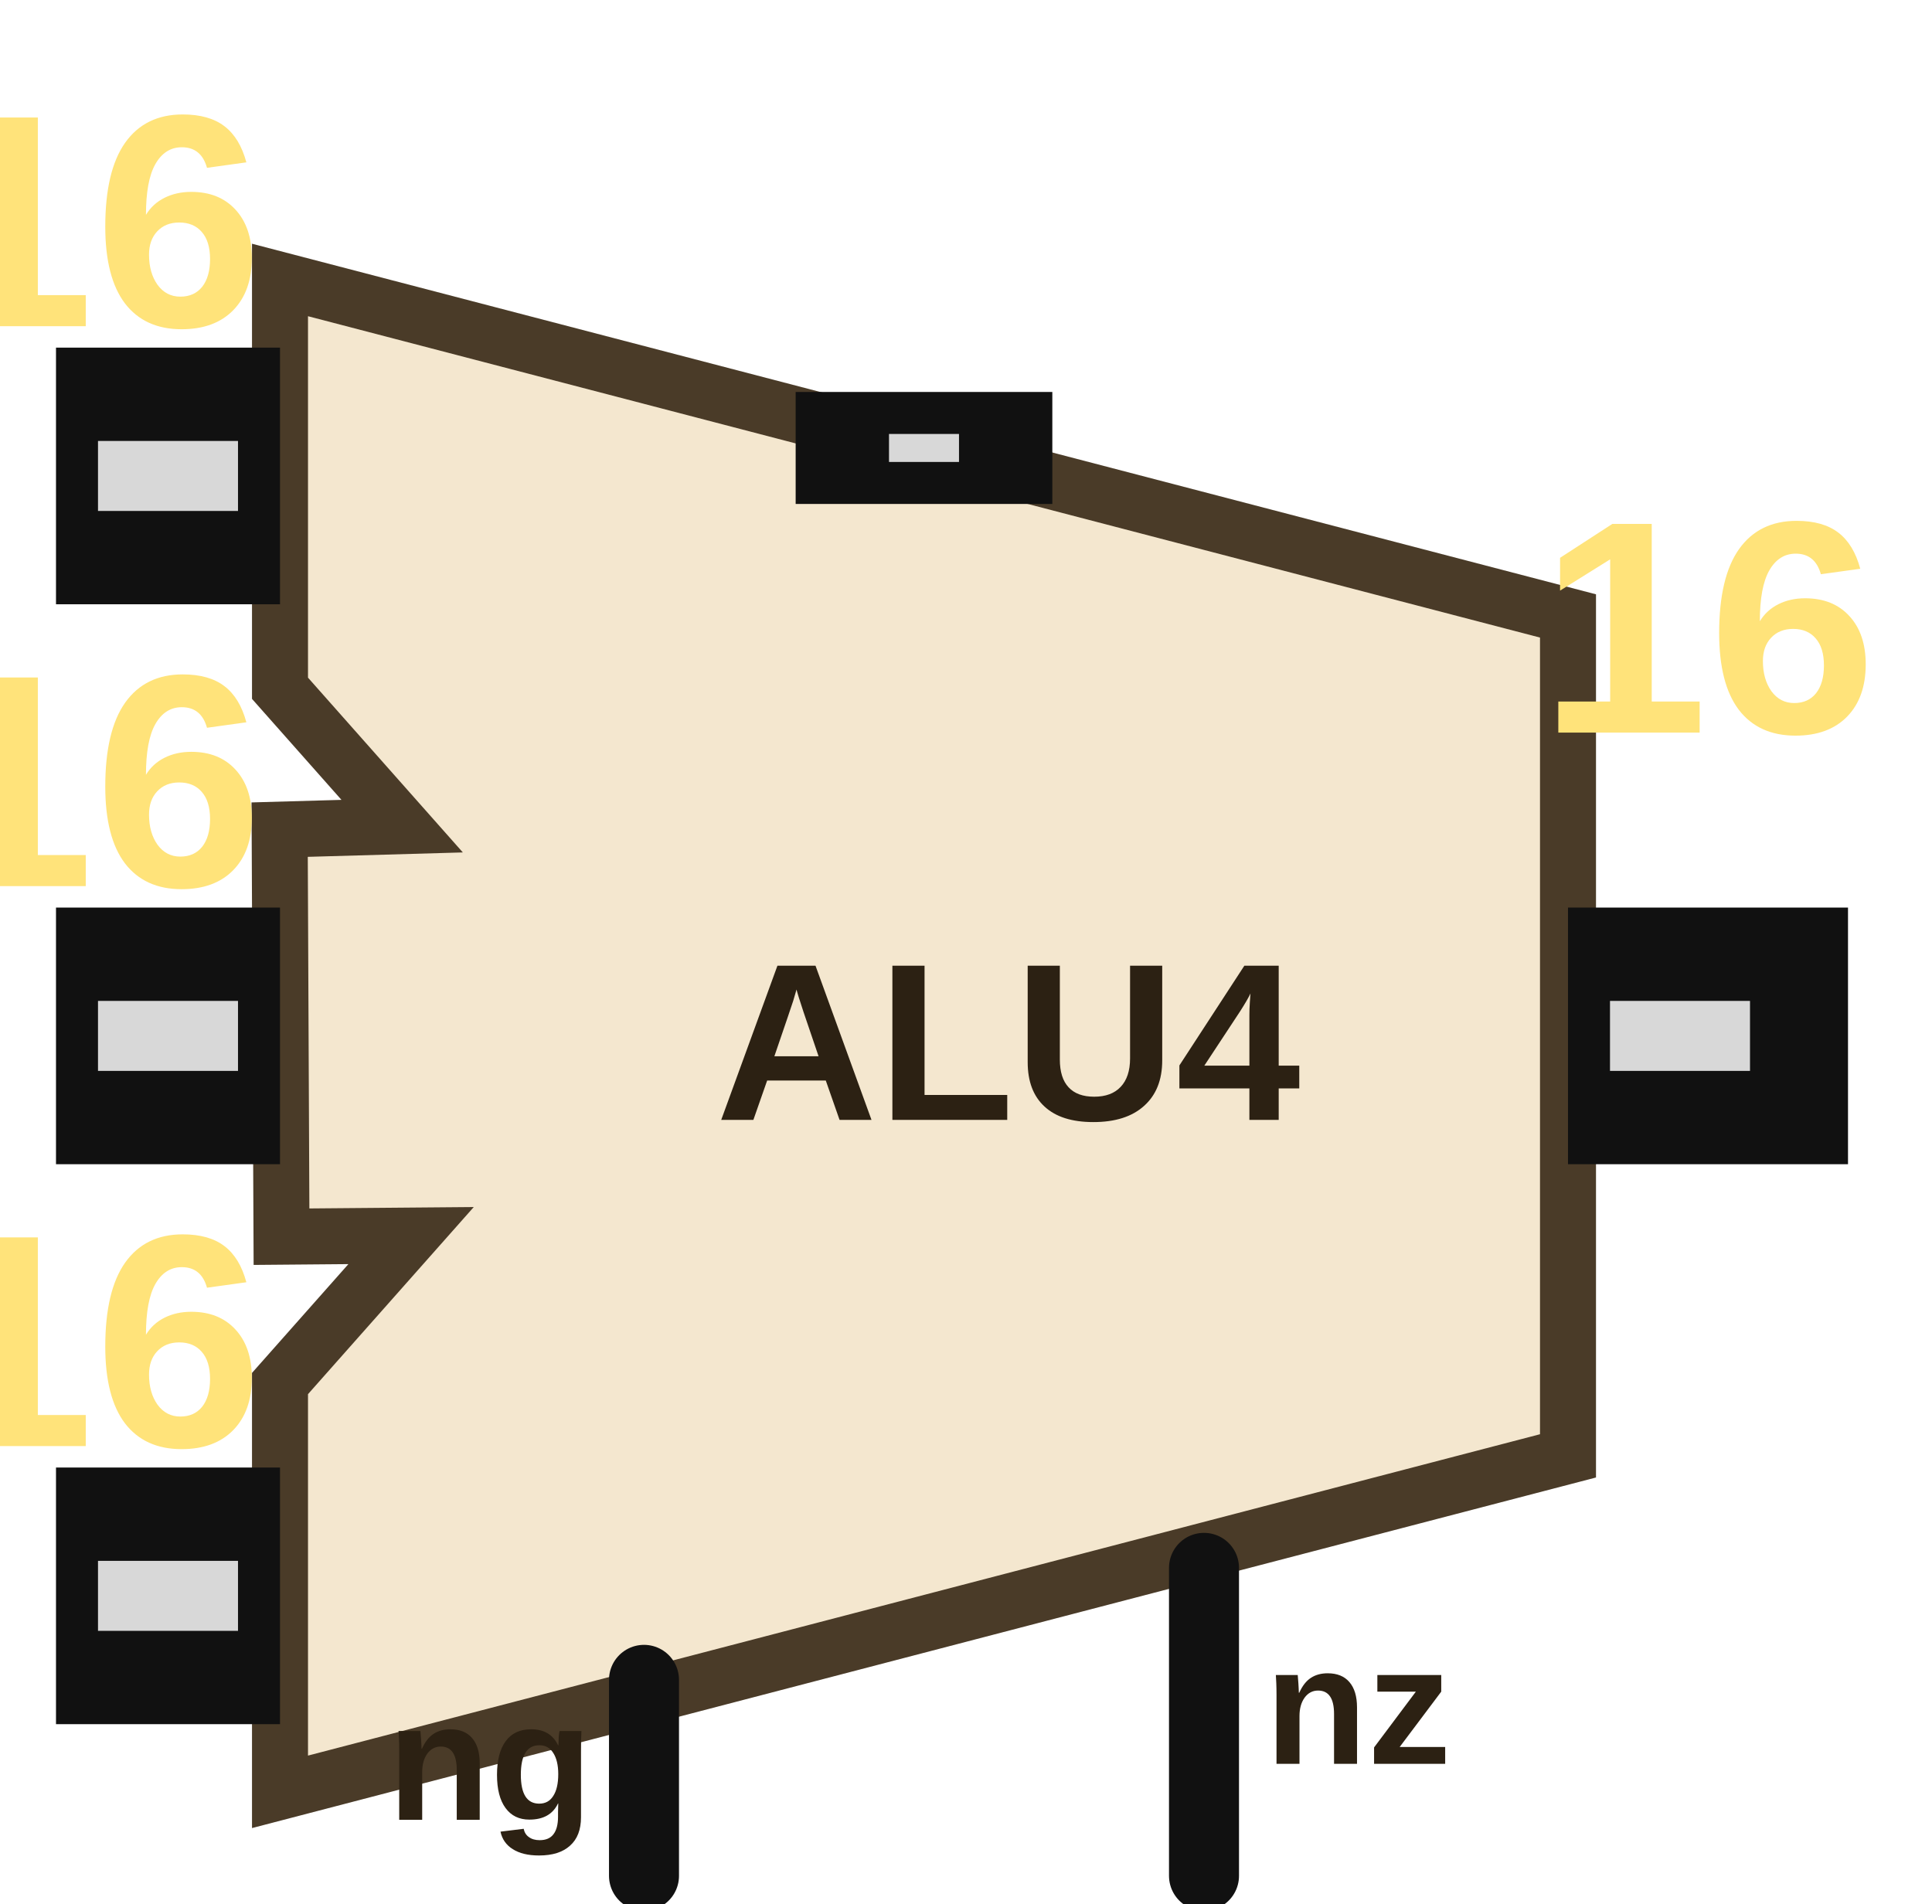
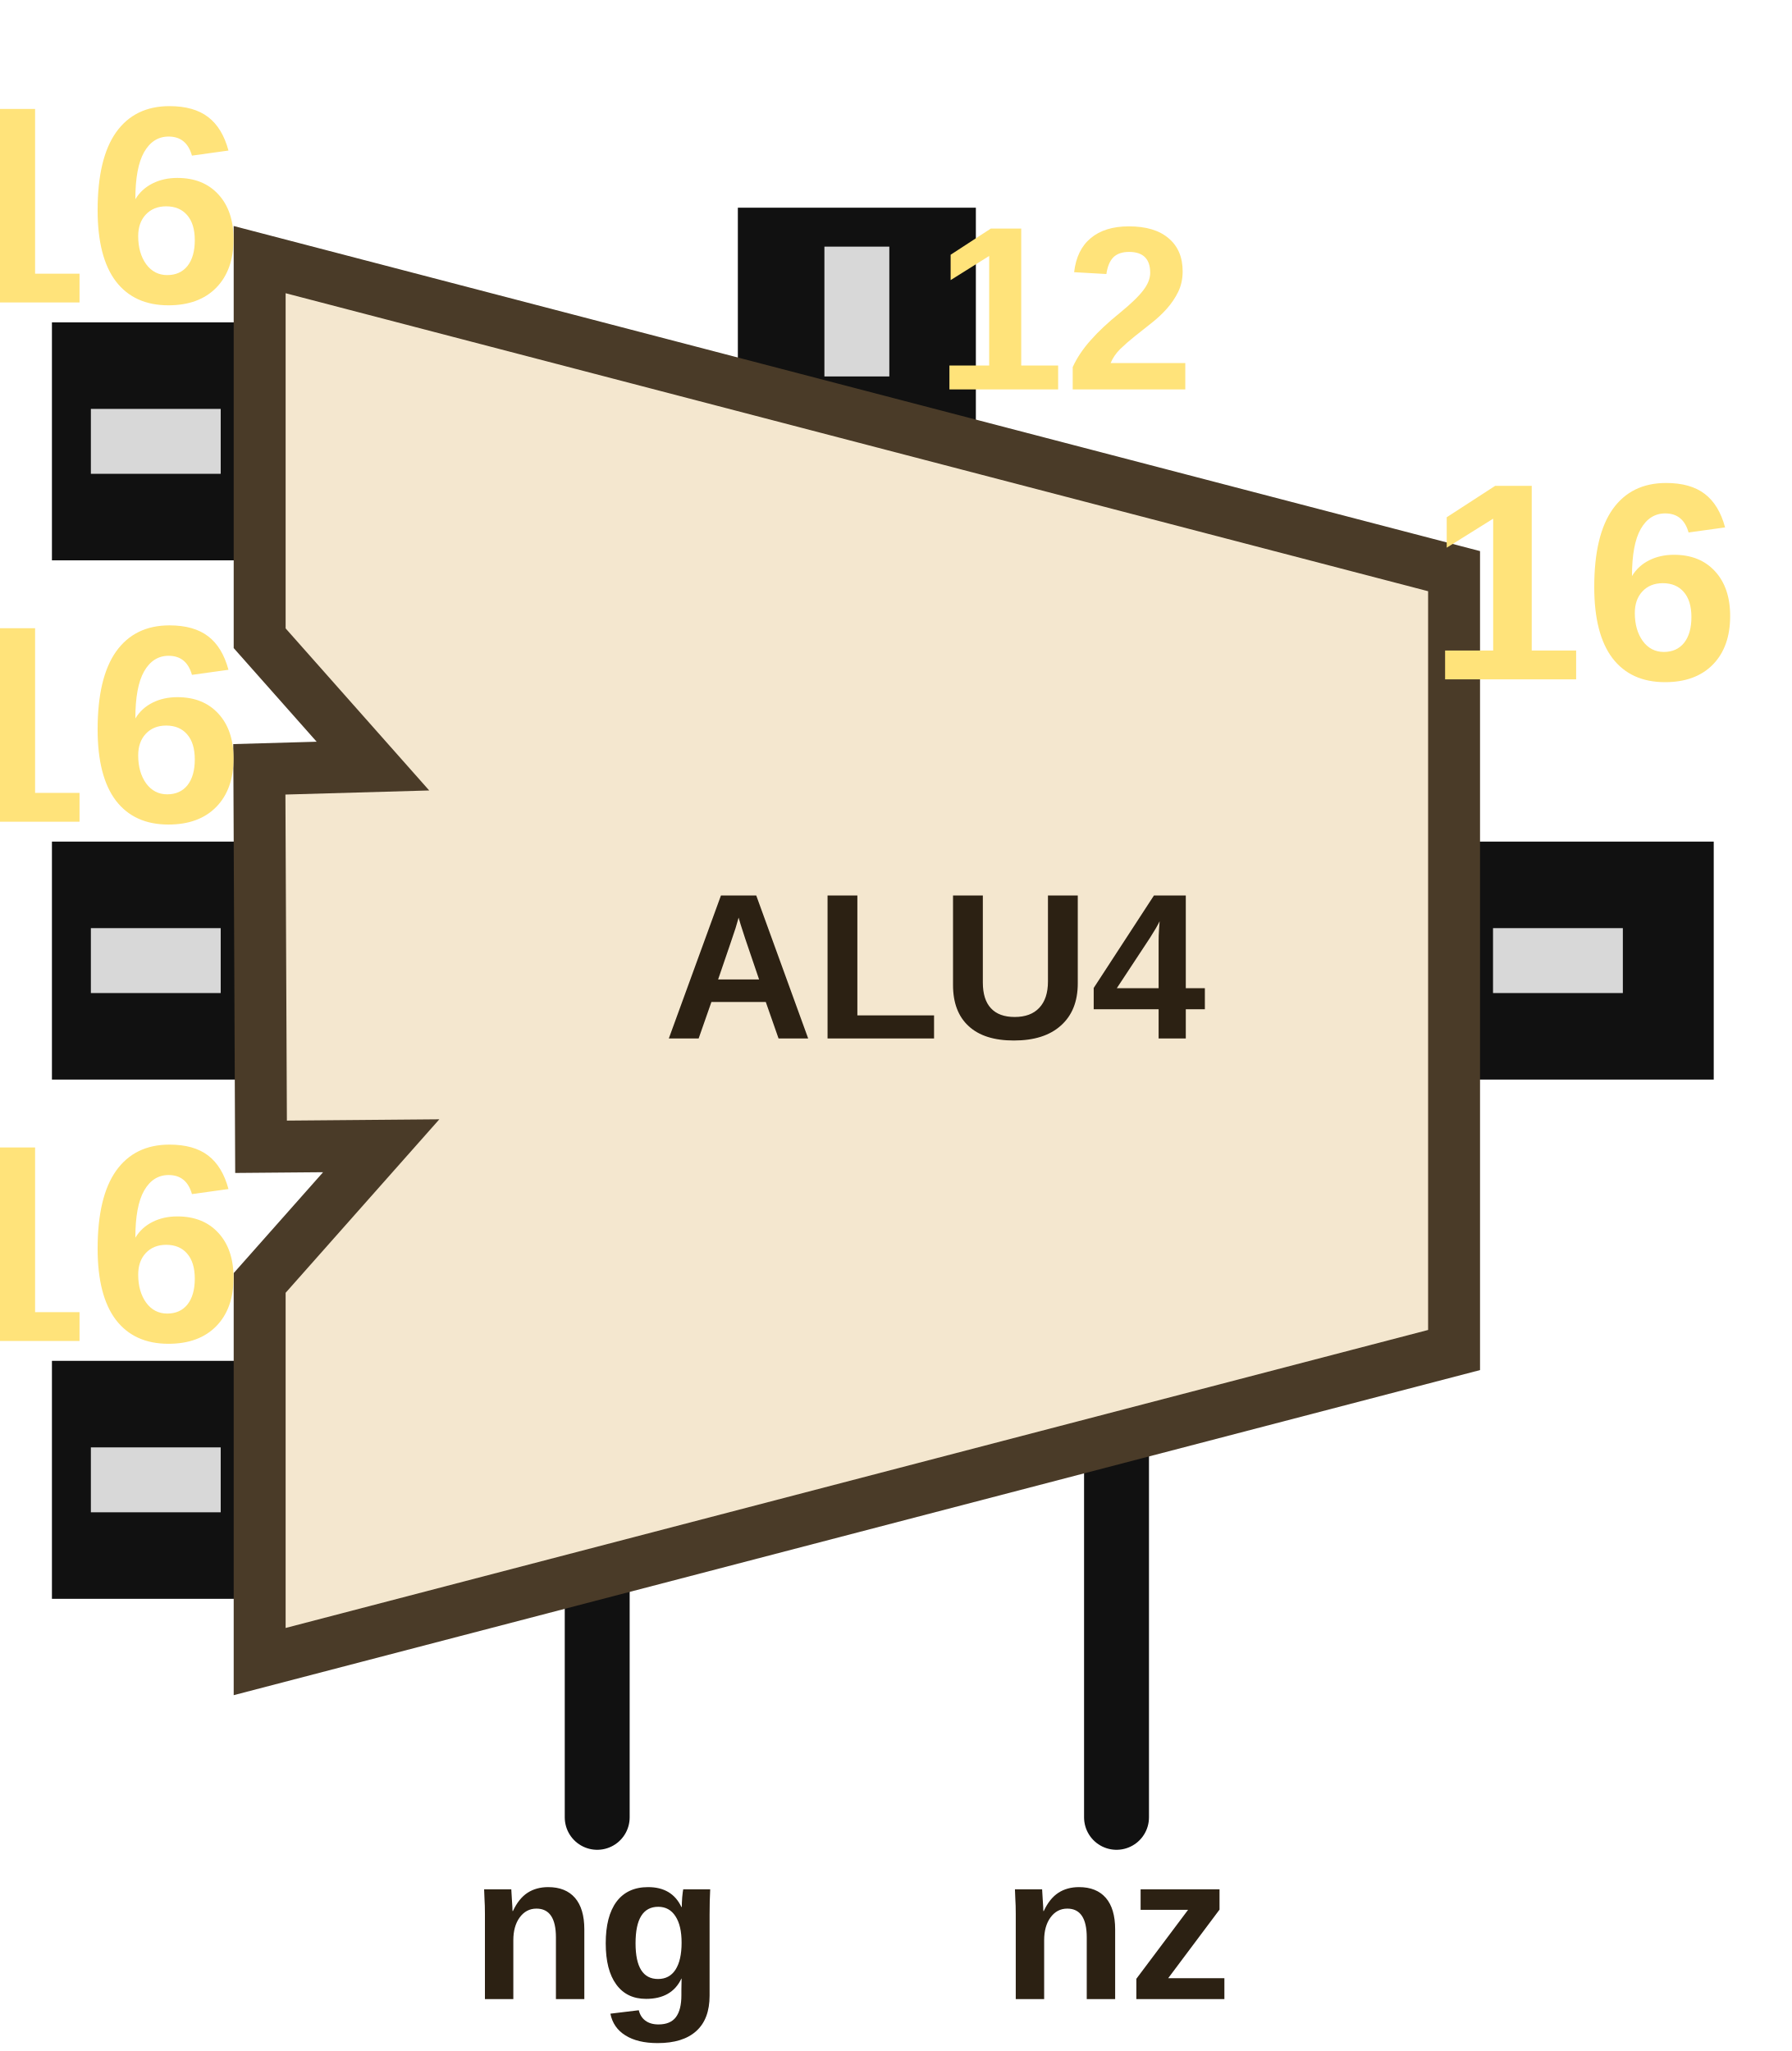
- <svg xmlns="http://www.w3.org/2000/svg" viewBox="-66 -74 138 136" version="1.1" id="svg5">
-   <defs id="defs5" />
-   <style id="style1">
+ <svg xmlns="http://www.w3.org/2000/svg" viewBox="-66 -74 138 158" version="1.1">
+   <style>
    .usercard-body { fill:#f4e7cf; stroke:#4a3b28; stroke-width:4; }
    .usercard-pin { stroke:#111; stroke-width:5; stroke-linecap:round; fill:none; }
    .arith-gate-pin-letter { font-family:Arial,sans-serif; font-size:20px; font-weight:800; fill:#2c2113; text-anchor:middle; }
    .splitter-bar { fill:#111; stroke:none; }
    .splitter-stripe { stroke:#d8d8d8; stroke-width:3; stroke-dasharray:6 3; stroke-linecap:butt; fill:none; }
    .splitter-width-label { fill:#ffe37a; font-family:Arial,sans-serif; font-weight:800; font-size:13px; text-anchor:middle; }
-     .alu-out-letter { fill:#2c2113; font-family:Arial,sans-serif; font-weight:800; font-size:12px; text-anchor:middle; }
+     .alu-out-letter { fill:#2c2113; font-family:Arial,sans-serif; font-weight:800; font-size:16px; text-anchor:middle; }
  </style>
-   <path class="usercard-body" d="m -46,-54 92,24 V 30 L -46,54 V 24.833 l 9.363,-10.569 -9.256,0.079 -0.131,-29.078 8.749,-0.249 L -46,-24.833 Z" id="path1" />
-   <text class="arith-gate-pin-letter" x="6" y="6" text-anchor="middle" style="font-size:16px" id="text1">ALU4</text>
-   <rect class="splitter-bar" x="-62" y="-49.167" width="16" height="18.333" id="rect1" />
-   <line class="splitter-stripe" x1="-59" y1="-40" x2="-49" y2="-40" style="stroke-width:5;stroke-dasharray:10, 5" id="line1" />
-   <rect class="splitter-bar" x="-62" y="-9.167" width="16" height="18.333" id="rect1-0" style="fill:#111111;stroke:none;stroke-width:1" />
-   <text class="splitter-width-label" x="-59.28" y="-50.699" text-anchor="middle" style="font-size:21.667px" id="text2">16</text>
-   <text class="splitter-width-label" x="-59.28" y="-10.699" text-anchor="middle" style="font-size:21.667px" id="text3">16</text>
-   <rect class="splitter-bar" x="-62" y="30.833" width="16" height="18.333" id="rect3" />
-   <line class="splitter-stripe" x1="-59" y1="40" x2="-49" y2="40" style="stroke-width:5;stroke-dasharray:10, 5" id="line3" />
-   <text class="splitter-width-label" x="-59.28" y="29.301" text-anchor="middle" style="font-size:21.667px" id="text4">16</text>
-   <rect class="splitter-bar" x="46" y="-9.167" width="20" height="18.333" id="rect4" />
-   <line class="splitter-stripe" x1="49" y1="0" x2="63" y2="0" style="stroke-width:5;stroke-dasharray:10, 5" id="line4" />
-   <text class="splitter-width-label" x="56" y="-21.667" text-anchor="middle" style="font-size:21.667px" id="text5">16</text>
-   <rect class="splitter-bar" x="-9.167" y="-46" width="18.333" height="8" id="rect5" />
-   <line class="splitter-stripe" x1="0" y1="-43" x2="0" y2="-41" style="stroke-width:5;stroke-dasharray:10, 5" id="line5" />
-   <line class="splitter-stripe" x1="-59" y1="0" x2="-49" y2="0" style="fill:none;stroke:#d8d8d8;stroke-width:5;stroke-linecap:butt;stroke-dasharray:10, 5" id="line1-4" />
-   <line class="usercard-pin" x1="-20" y1="46" x2="-20" y2="60" id="out-ng" />
-   <line class="usercard-pin" x1="20" y1="38" x2="20" y2="60" id="out-nz" />
-   <text class="alu-out-letter" x="-31" y="56" id="lbl-ng">ng</text>
-   <text class="alu-out-letter" x="31" y="52" id="lbl-nz">nz</text>
+   <rect class="splitter-bar" x="-62" y="-49.167" width="16" height="18.333" />
+   <line class="splitter-stripe" x1="-59" y1="-40" x2="-49" y2="-40" style="stroke-width:5;stroke-dasharray:10, 5" />
+   <rect class="splitter-bar" x="-62" y="-9.167" width="16" height="18.333" />
+   <line class="splitter-stripe" x1="-59" y1="0" x2="-49" y2="0" style="stroke-width:5;stroke-dasharray:10, 5" />
+   <rect class="splitter-bar" x="-62" y="30.833" width="16" height="18.333" />
+   <line class="splitter-stripe" x1="-59" y1="40" x2="-49" y2="40" style="stroke-width:5;stroke-dasharray:10, 5" />
+   <rect class="splitter-bar" x="46" y="-9.167" width="20" height="18.333" />
+   <line class="splitter-stripe" x1="49" y1="0" x2="63" y2="0" style="stroke-width:5;stroke-dasharray:10, 5" />
+   <rect class="splitter-bar" x="-9.167" y="-58" width="18.333" height="20" />
+   <line class="splitter-stripe" x1="0" y1="-55" x2="0" y2="-43" style="stroke-width:5;stroke-dasharray:10, 5" />
+   <line class="usercard-pin" x1="-20" y1="44" x2="-20" y2="66" id="out-ng" />
+   <line class="usercard-pin" x1="20" y1="36" x2="20" y2="66" id="out-nz" />
+   <path class="usercard-body" d="m -46,-54 92,24 V 30 L -46,54 V 24.833 l 9.363,-10.569 -9.256,0.079 -0.131,-29.078 8.749,-0.249 L -46,-24.833 Z" />
+   <text class="arith-gate-pin-letter" x="6" y="6" text-anchor="middle" style="font-size:16px">ALU4</text>
+   <text class="splitter-width-label" x="-59.28" y="-50.699" text-anchor="middle" style="font-size:21.667px">16</text>
+   <text class="splitter-width-label" x="-59.28" y="-10.699" text-anchor="middle" style="font-size:21.667px">16</text>
+   <text class="splitter-width-label" x="-59.28" y="29.301" text-anchor="middle" style="font-size:21.667px">16</text>
+   <text class="splitter-width-label" x="56" y="-21.667" text-anchor="middle" style="font-size:21.667px">16</text>
+   <text class="splitter-width-label" x="16" y="-44" text-anchor="start" style="font-size:18px">12</text>
+   <text class="alu-out-letter" x="-20" y="80" id="lbl-ng">ng</text>
+   <text class="alu-out-letter" x="20" y="80" id="lbl-nz">nz</text>
</svg>
